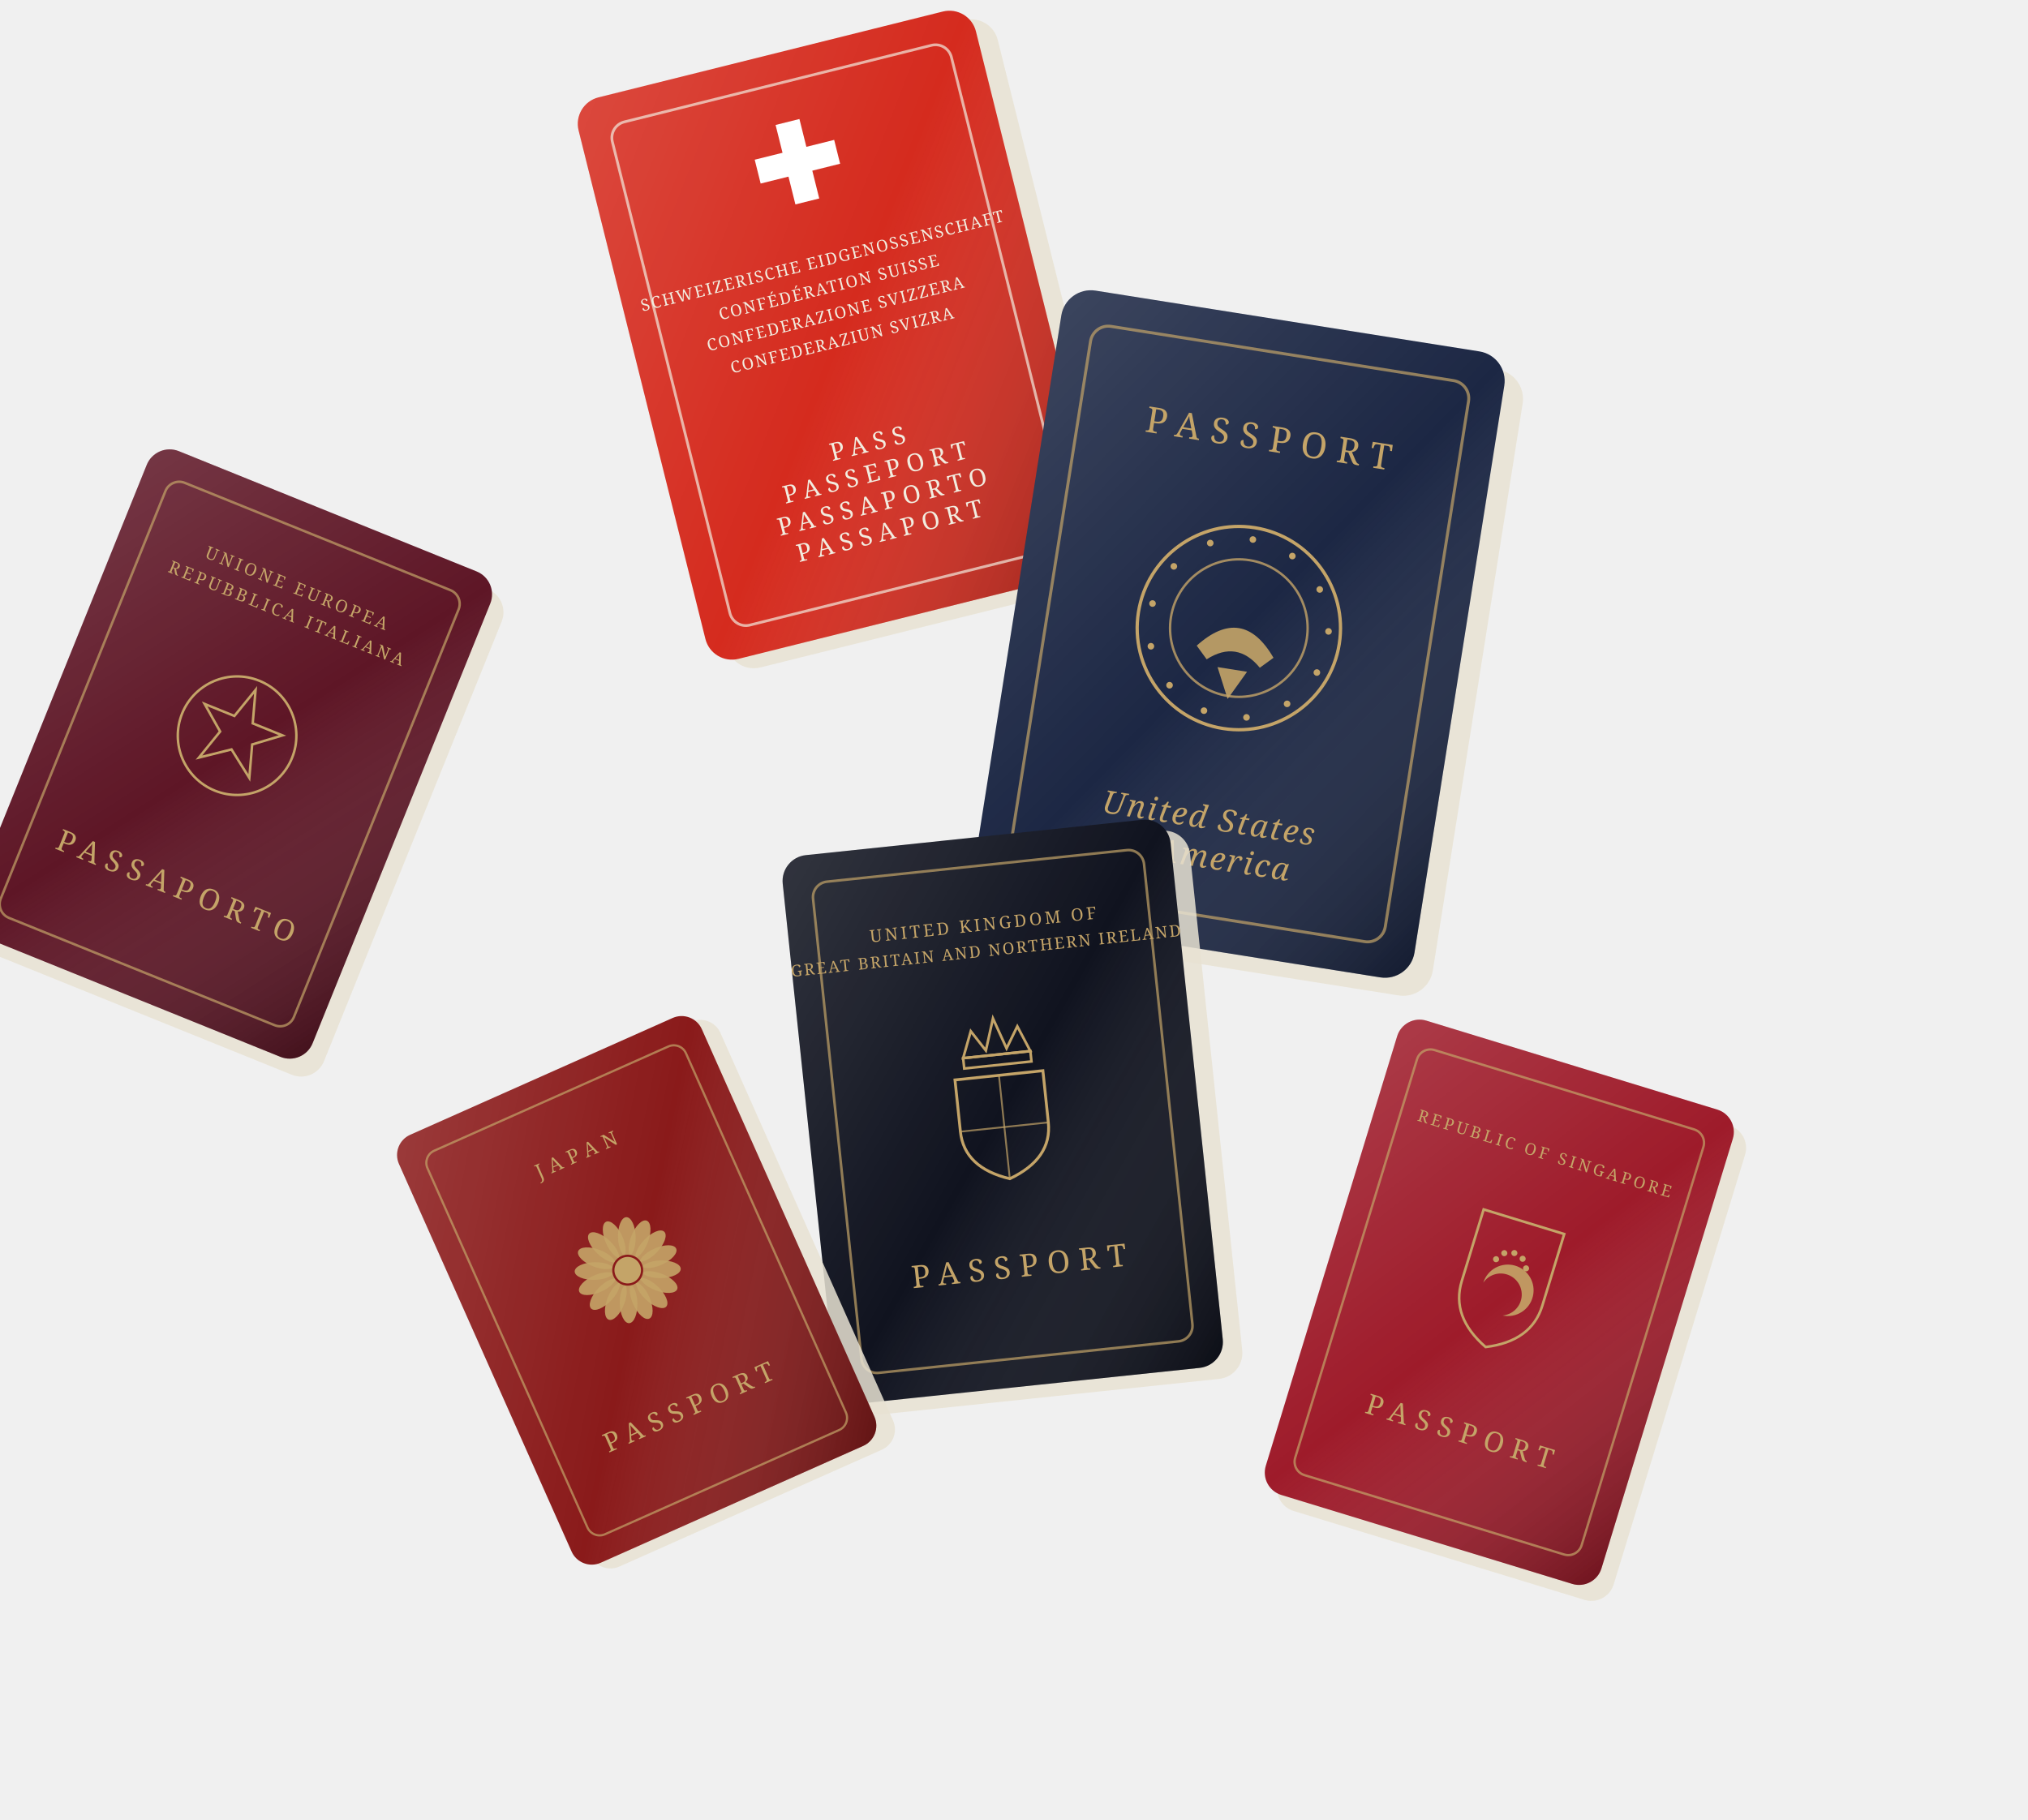
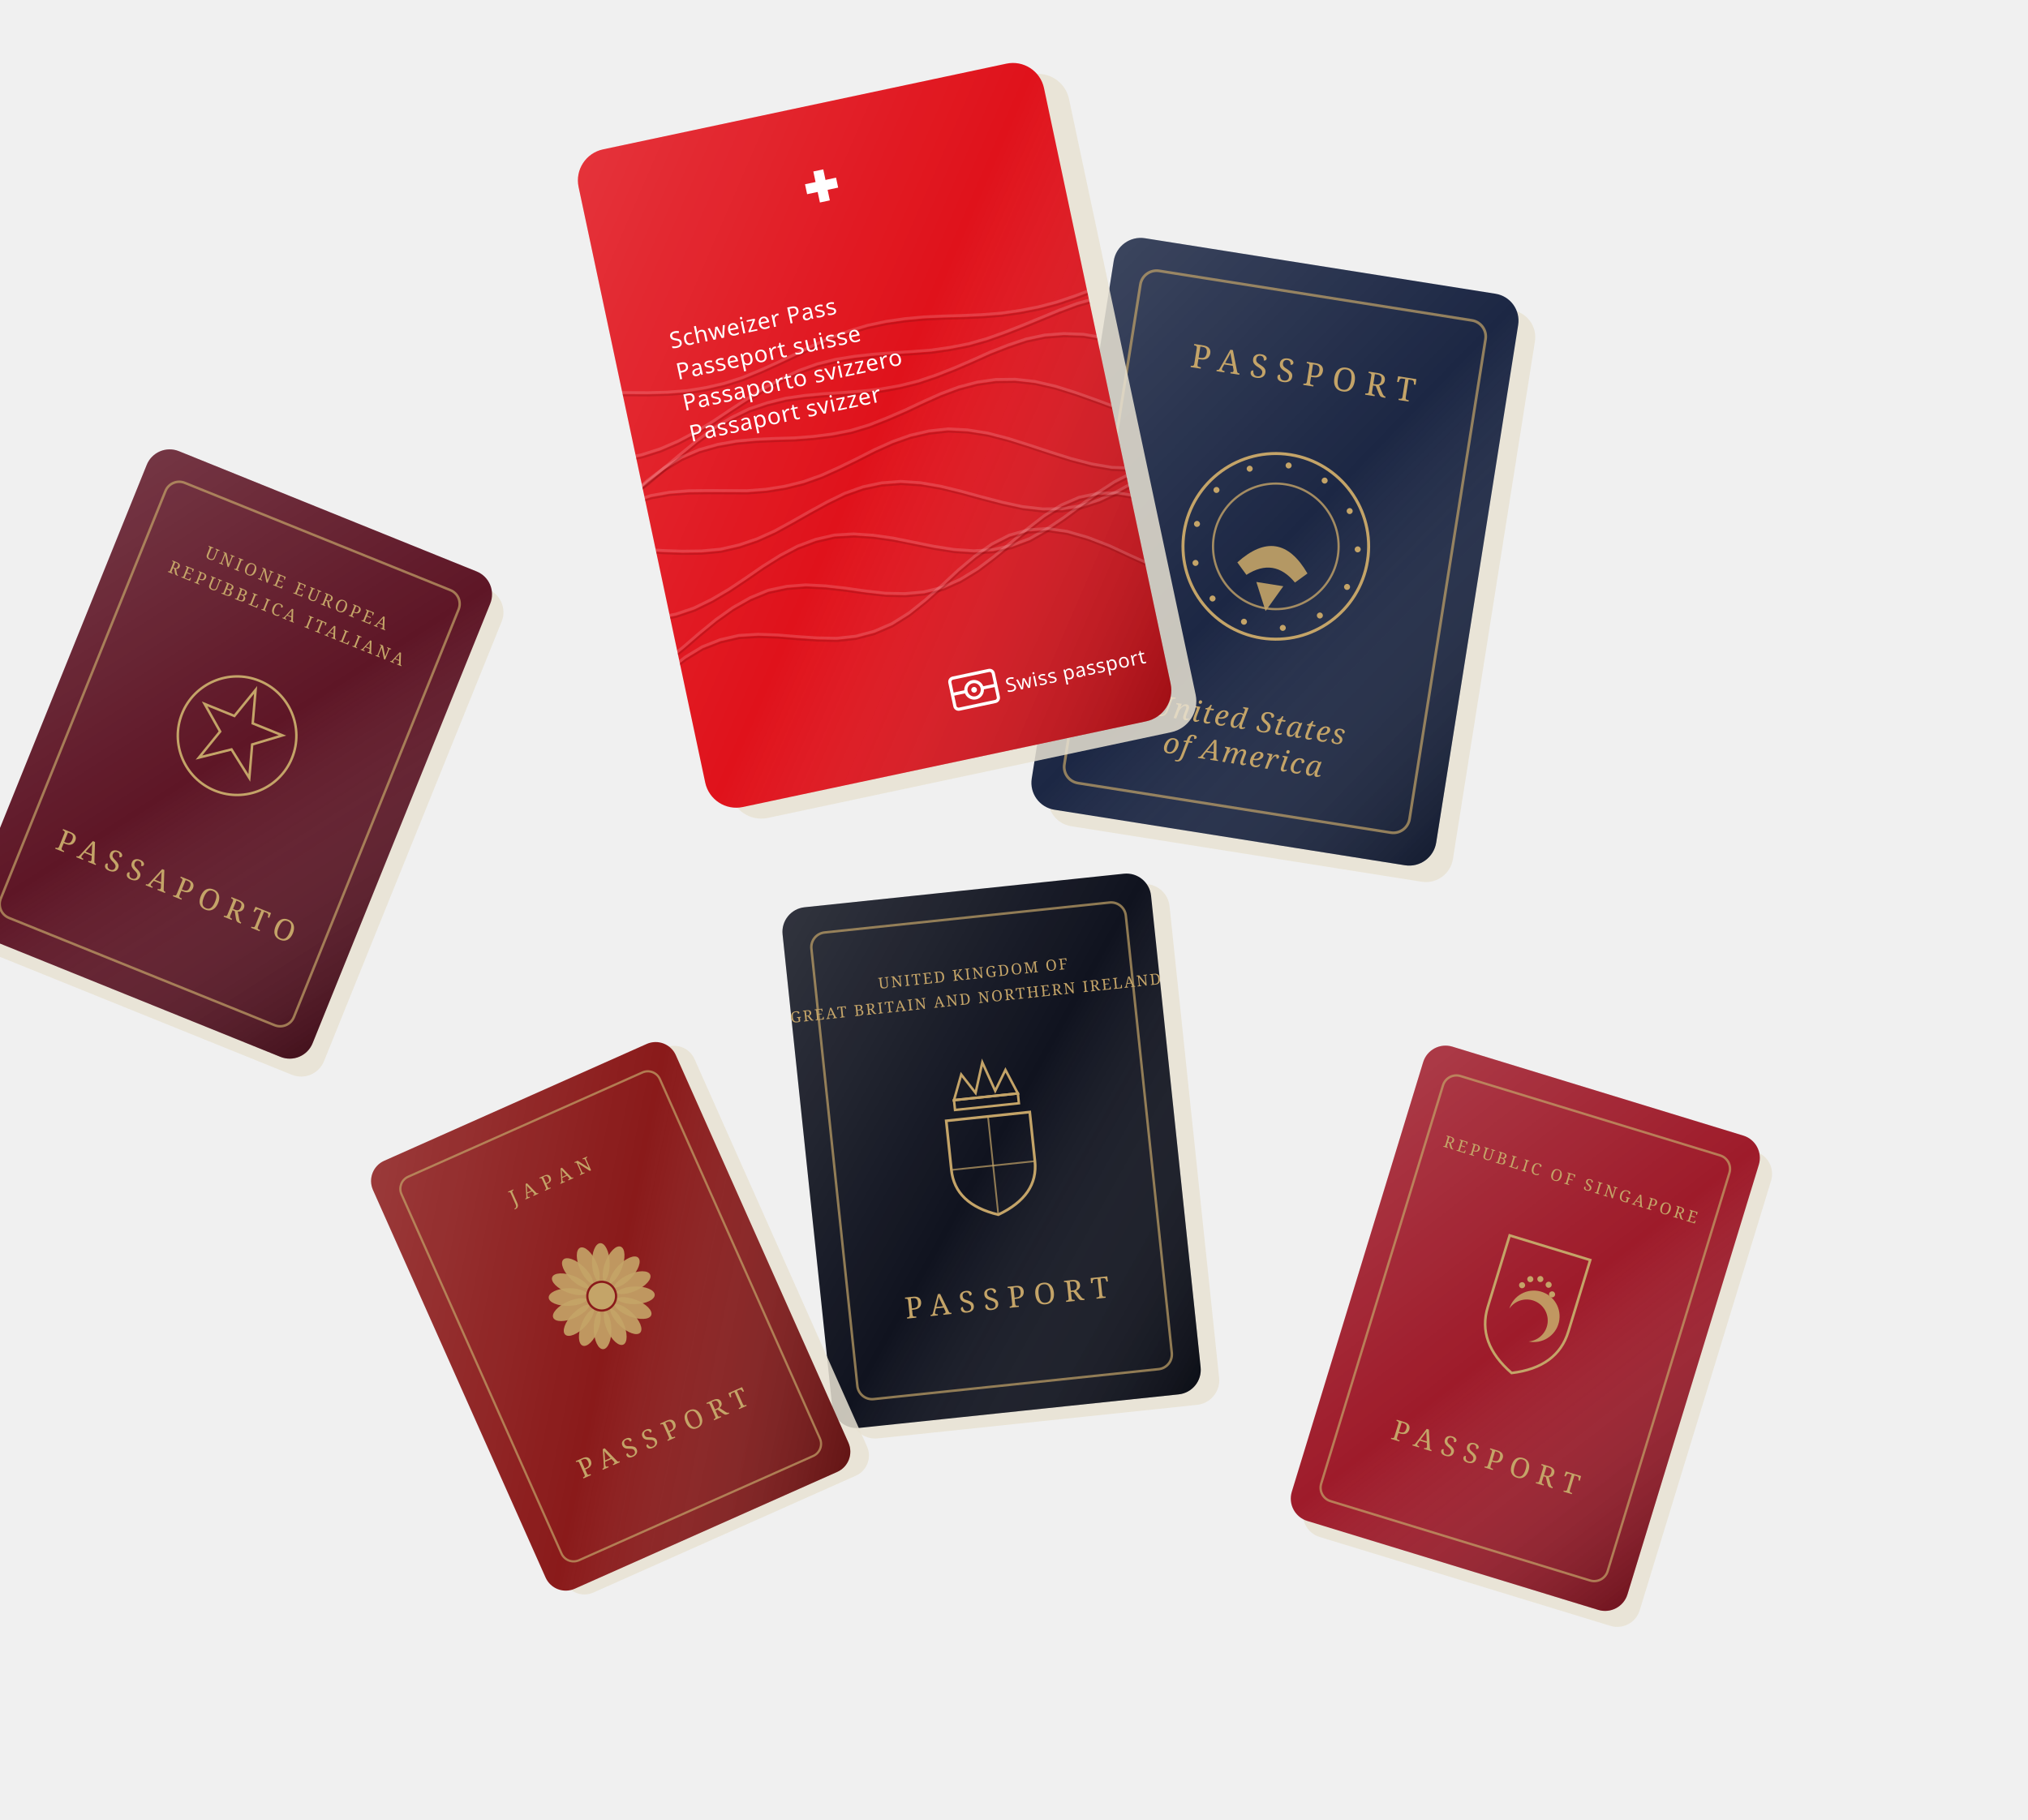
<svg xmlns="http://www.w3.org/2000/svg" viewBox="820 0 780 700">
  <defs>
    <linearGradient id="sheen" x1="0" y1="0" x2="1" y2="1">
      <stop offset="0" stop-color="#fff" stop-opacity=".14" />
      <stop offset=".5" stop-color="#fff" stop-opacity="0" />
      <stop offset="1" stop-color="#000" stop-opacity=".3" />
    </linearGradient>
  </defs>
  <g>
-     <g transform="translate(1040 40) rotate(-14) scale(1.05)">
-       <rect x="7" y="5" width="150" height="212" rx="10" fill="#e8e2d2" opacity=".85" />
-       <rect width="150" height="212" rx="10" fill="#d52b1e" />
-       <rect width="150" height="212" rx="10" fill="url(#sheen)" />
-       <rect x="11" y="11" width="128" height="190" rx="6" fill="none" stroke="#f2ecdf" stroke-opacity=".7" stroke-width="1" />
-       <rect x="60" y="36" width="30" height="9" fill="#fff" />
-       <rect x="70.5" y="25.5" width="9" height="30" fill="#fff" />
-       <text x="75" y="80" text-anchor="middle" font-family="Cormorant Garamond,serif" font-size="6" letter-spacing="0.55" fill="#f2ecdf" fill-opacity="1">SCHWEIZERISCHE EIDGENOSSENSCHAFT</text>
-       <text x="75" y="90" text-anchor="middle" font-family="Cormorant Garamond,serif" font-size="6" letter-spacing="0.55" fill="#f2ecdf" fill-opacity="1">CONFÉDÉRATION SUISSE</text>
-       <text x="75" y="100" text-anchor="middle" font-family="Cormorant Garamond,serif" font-size="6" letter-spacing="0.55" fill="#f2ecdf" fill-opacity="1">CONFEDERAZIONE SVIZZERA</text>
-       <text x="75" y="110" text-anchor="middle" font-family="Cormorant Garamond,serif" font-size="6" letter-spacing="0.55" fill="#f2ecdf" fill-opacity="1">CONFEDERAZIUN SVIZRA</text>
-       <text x="75" y="150" text-anchor="middle" font-family="Cormorant Garamond,serif" font-size="9" letter-spacing="2.4" fill="#f2ecdf" fill-opacity="1">PASS</text>
-       <text x="75" y="161" text-anchor="middle" font-family="Cormorant Garamond,serif" font-size="9" letter-spacing="2.4" fill="#f2ecdf" fill-opacity="1">PASSEPORT</text>
-       <text x="75" y="172" text-anchor="middle" font-family="Cormorant Garamond,serif" font-size="9" letter-spacing="2.4" fill="#f2ecdf" fill-opacity="1">PASSAPORTO</text>
-       <text x="75" y="183" text-anchor="middle" font-family="Cormorant Garamond,serif" font-size="9" letter-spacing="2.4" fill="#f2ecdf" fill-opacity="1">PASSAPORT</text>
-     </g>
-     <g transform="translate(1230 110) rotate(9) scale(1.15)">
+     <g transform="translate(1250 90) rotate(9) scale(1.05)">
      <rect x="7" y="5" width="150" height="212" rx="10" fill="#e8e2d2" opacity=".85" />
      <rect width="150" height="212" rx="10" fill="#1c2744" />
      <rect width="150" height="212" rx="10" fill="url(#sheen)" />
      <rect x="11" y="11" width="128" height="190" rx="6" fill="none" stroke="#c4a468" stroke-opacity=".7" stroke-width="1" />
      <text x="75" y="44" text-anchor="middle" font-family="Cormorant Garamond,serif" font-size="12" letter-spacing="3.4" fill="#c4a468" fill-opacity="1">PASSPORT</text>
      <circle cx="75" cy="104" r="34" fill="none" stroke="#c4a468" stroke-width="1.1" />
      <circle cx="75" cy="104" r="23" fill="none" stroke="#c4a468" stroke-width=".8" stroke-opacity=".8" />
      <circle cx="75.0" cy="74.0" r="1.1" fill="#c4a468" />
      <circle cx="88.9" cy="77.4" r="1.1" fill="#c4a468" />
      <circle cx="99.7" cy="87.0" r="1.1" fill="#c4a468" />
      <circle cx="104.8" cy="100.4" r="1.1" fill="#c4a468" />
      <circle cx="103.1" cy="114.6" r="1.1" fill="#c4a468" />
      <circle cx="94.9" cy="126.5" r="1.1" fill="#c4a468" />
      <circle cx="82.2" cy="133.1" r="1.1" fill="#c4a468" />
      <circle cx="67.8" cy="133.1" r="1.1" fill="#c4a468" />
      <circle cx="55.1" cy="126.5" r="1.1" fill="#c4a468" />
      <circle cx="46.9" cy="114.6" r="1.1" fill="#c4a468" />
      <circle cx="45.2" cy="100.4" r="1.1" fill="#c4a468" />
      <circle cx="50.3" cy="87.0" r="1.1" fill="#c4a468" />
      <circle cx="61.1" cy="77.4" r="1.1" fill="#c4a468" />
      <path d="M62 112 Q75 96 88 112 L84 116 Q75 108 66 116Z" fill="#c4a468" fill-opacity=".9" />
      <path d="M70 118 L80 118 L75 128Z" fill="#c4a468" fill-opacity=".9" />
      <text x="75" y="172" text-anchor="middle" font-family="Cormorant Garamond,serif" font-size="10.5" letter-spacing="0.6" fill="#c4a468" fill-opacity="1" font-style="italic">United States</text>
      <text x="75" y="185" text-anchor="middle" font-family="Cormorant Garamond,serif" font-size="10.5" letter-spacing="0.6" fill="#c4a468" fill-opacity="1" font-style="italic">of America</text>
    </g>
    <g transform="translate(880 170) rotate(22) scale(0.95)">
      <rect x="7" y="5" width="150" height="212" rx="10" fill="#e8e2d2" opacity=".85" />
      <rect width="150" height="212" rx="10" fill="#5e1626" />
      <rect width="150" height="212" rx="10" fill="url(#sheen)" />
      <rect x="11" y="11" width="128" height="190" rx="6" fill="none" stroke="#c4a468" stroke-opacity=".7" stroke-width="1" />
      <text x="75" y="36" text-anchor="middle" font-family="Cormorant Garamond,serif" font-size="7" letter-spacing="1.3" fill="#c4a468" fill-opacity="1">UNIONE EUROPEA</text>
      <text x="75" y="47" text-anchor="middle" font-family="Cormorant Garamond,serif" font-size="7" letter-spacing="1.3" fill="#c4a468" fill-opacity="1">REPUBBLICA ITALIANA</text>
      <circle cx="75" cy="98" r="24" fill="none" stroke="#c4a468" stroke-width="1" />
      <path d="M75 78 L79 91 L92 91 L82 99 L86 112 L75 104 L64 112 L68 99 L58 91 L71 91Z" fill="none" stroke="#c4a468" stroke-width="1" />
      <text x="75" y="168" text-anchor="middle" font-family="Cormorant Garamond,serif" font-size="12" letter-spacing="3" fill="#c4a468" fill-opacity="1">PASSAPORTO</text>
    </g>
-     <g transform="translate(1120 330) rotate(-6) scale(1.0)">
+     <g transform="translate(1120 350) rotate(-6) scale(0.95)">
      <rect x="7" y="5" width="150" height="212" rx="10" fill="#e8e2d2" opacity=".85" />
      <rect width="150" height="212" rx="10" fill="#10131f" />
      <rect width="150" height="212" rx="10" fill="url(#sheen)" />
      <rect x="11" y="11" width="128" height="190" rx="6" fill="none" stroke="#c4a468" stroke-opacity=".7" stroke-width="1" />
-       <text x="75" y="36" text-anchor="middle" font-family="Cormorant Garamond,serif" font-size="6.6" letter-spacing="1.1" fill="#c4a468" fill-opacity="1">UNITED KINGDOM OF</text>
-       <text x="75" y="46" text-anchor="middle" font-family="Cormorant Garamond,serif" font-size="6.2" letter-spacing=".7" fill="#c4a468" fill-opacity="1">GREAT BRITAIN AND NORTHERN IRELAND</text>
+       <text x="75" y="36" text-anchor="middle" font-family="Cormorant Garamond,serif" font-size="6.2" letter-spacing="0.7" fill="#c4a468" fill-opacity="1">UNITED KINGDOM OF</text>
+       <text x="75" y="46" text-anchor="middle" font-family="Cormorant Garamond,serif" font-size="6.2" letter-spacing="0.7" fill="#c4a468" fill-opacity="1">GREAT BRITAIN AND NORTHERN IRELAND</text>
      <path d="M62 84 L66 74 L71 82 L75 70 L79 82 L84 74 L88 84 Z" fill="none" stroke="#c4a468" stroke-width="1" />
      <rect x="62" y="84" width="26" height="4" fill="none" stroke="#c4a468" stroke-width="1" />
      <path d="M58 92 H92 V112 Q92 126 75 132 Q58 126 58 112 Z" fill="none" stroke="#c4a468" stroke-width="1.1" />
      <line x1="75" y1="92" x2="75" y2="132" stroke="#c4a468" stroke-width=".7" stroke-opacity=".7" />
      <line x1="58" y1="112" x2="92" y2="112" stroke="#c4a468" stroke-width=".7" stroke-opacity=".7" />
      <text x="75" y="170" text-anchor="middle" font-family="Cormorant Garamond,serif" font-size="12" letter-spacing="3.4" fill="#c4a468" fill-opacity="1">PASSPORT</text>
    </g>
-     <g transform="translate(1360 390) rotate(17) scale(0.9)">
+     <g transform="translate(1370 400) rotate(17) scale(0.9)">
      <rect x="7" y="5" width="150" height="212" rx="10" fill="#e8e2d2" opacity=".85" />
      <rect width="150" height="212" rx="10" fill="#9e1b2a" />
      <rect width="150" height="212" rx="10" fill="url(#sheen)" />
      <rect x="11" y="11" width="128" height="190" rx="6" fill="none" stroke="#c4a468" stroke-opacity=".7" stroke-width="1" />
      <text x="75" y="42" text-anchor="middle" font-family="Cormorant Garamond,serif" font-size="7" letter-spacing="1.3" fill="#c4a468" fill-opacity="1">REPUBLIC OF SINGAPORE</text>
      <path d="M57 70 H93 V102 Q93 118 75 126 Q57 118 57 102 Z" fill="none" stroke="#c4a468" stroke-width="1.1" />
      <path d="M66 100 A11 11 0 1 1 78 111 A9 9 0 1 0 66 100Z" fill="#c4a468" fill-opacity=".9" />
      <circle cx="68.3" cy="88.8" r="1.3" fill="#c4a468" />
      <circle cx="70.9" cy="85.3" r="1.3" fill="#c4a468" />
      <circle cx="75.0" cy="84.0" r="1.3" fill="#c4a468" />
      <circle cx="79.1" cy="85.3" r="1.3" fill="#c4a468" />
      <circle cx="81.7" cy="88.8" r="1.3" fill="#c4a468" />
      <text x="75" y="168" text-anchor="middle" font-family="Cormorant Garamond,serif" font-size="12" letter-spacing="3.4" fill="#c4a468" fill-opacity="1">PASSPORT</text>
    </g>
-     <g transform="translate(970 440) rotate(-24) scale(0.85)">
+     <g transform="translate(960 450) rotate(-24) scale(0.85)">
      <rect x="7" y="5" width="150" height="212" rx="10" fill="#e8e2d2" opacity=".85" />
      <rect width="150" height="212" rx="10" fill="#8a1a1a" />
      <rect width="150" height="212" rx="10" fill="url(#sheen)" />
      <rect x="11" y="11" width="128" height="190" rx="6" fill="none" stroke="#c4a468" stroke-opacity=".7" stroke-width="1" />
      <text x="75" y="42" text-anchor="middle" font-family="Cormorant Garamond,serif" font-size="9" letter-spacing="3" fill="#c4a468" fill-opacity="1">JAPAN</text>
      <ellipse cx="75" cy="81" rx="4" ry="9" fill="#c4a468" fill-opacity=".9" transform="rotate(0.0 75 96)" />
      <ellipse cx="75" cy="81" rx="4" ry="9" fill="#c4a468" fill-opacity=".9" transform="rotate(22.5 75 96)" />
      <ellipse cx="75" cy="81" rx="4" ry="9" fill="#c4a468" fill-opacity=".9" transform="rotate(45.0 75 96)" />
      <ellipse cx="75" cy="81" rx="4" ry="9" fill="#c4a468" fill-opacity=".9" transform="rotate(67.5 75 96)" />
      <ellipse cx="75" cy="81" rx="4" ry="9" fill="#c4a468" fill-opacity=".9" transform="rotate(90.0 75 96)" />
      <ellipse cx="75" cy="81" rx="4" ry="9" fill="#c4a468" fill-opacity=".9" transform="rotate(112.5 75 96)" />
      <ellipse cx="75" cy="81" rx="4" ry="9" fill="#c4a468" fill-opacity=".9" transform="rotate(135.0 75 96)" />
      <ellipse cx="75" cy="81" rx="4" ry="9" fill="#c4a468" fill-opacity=".9" transform="rotate(157.5 75 96)" />
      <ellipse cx="75" cy="81" rx="4" ry="9" fill="#c4a468" fill-opacity=".9" transform="rotate(180.0 75 96)" />
      <ellipse cx="75" cy="81" rx="4" ry="9" fill="#c4a468" fill-opacity=".9" transform="rotate(202.5 75 96)" />
      <ellipse cx="75" cy="81" rx="4" ry="9" fill="#c4a468" fill-opacity=".9" transform="rotate(225.0 75 96)" />
      <ellipse cx="75" cy="81" rx="4" ry="9" fill="#c4a468" fill-opacity=".9" transform="rotate(247.5 75 96)" />
      <ellipse cx="75" cy="81" rx="4" ry="9" fill="#c4a468" fill-opacity=".9" transform="rotate(270.0 75 96)" />
      <ellipse cx="75" cy="81" rx="4" ry="9" fill="#c4a468" fill-opacity=".9" transform="rotate(292.5 75 96)" />
      <ellipse cx="75" cy="81" rx="4" ry="9" fill="#c4a468" fill-opacity=".9" transform="rotate(315.0 75 96)" />
      <ellipse cx="75" cy="81" rx="4" ry="9" fill="#c4a468" fill-opacity=".9" transform="rotate(337.5 75 96)" />
      <circle cx="75" cy="96" r="7" fill="#8a1a1a" />
      <circle cx="75" cy="96" r="6" fill="#c4a468" />
      <text x="75" y="168" text-anchor="middle" font-family="Cormorant Garamond,serif" font-size="12" letter-spacing="3.4" fill="#c4a468" fill-opacity="1">PASSPORT</text>
    </g>
+     <g transform="translate(1040 60) rotate(-12) scale(1.22)">
+       <rect x="7" y="5" width="150" height="212" rx="10" fill="#e8e2d2" opacity=".85" />
+       <rect width="150" height="212" rx="10" fill="#e0121b" />
+       <rect width="150" height="212" rx="10" fill="url(#sheen)" />
+       <clipPath id="cc">
+         <rect width="150" height="212" rx="10" />
+       </clipPath>
+       <g clip-path="url(#cc)">
+         <polyline points="-10,74.4 -4,75.4 2,76.7 8,78.0 14,79.1 20,79.9 26,80.2 32,80.1 38,79.5 44,78.4 50,77.1 56,75.7 62,74.2 68,73.0 74,72.1 80,71.6 86,71.6 92,72.0 98,72.7 104,73.7 110,74.8 116,75.8 122,76.6 128,77.0 134,77.1 140,76.8 146,76.1 152,75.2 158,74.3 164,73.4" fill="none" stroke="#ffffff" stroke-opacity=".16" stroke-width=".9" />
+         <polyline points="-10,74.4 -4,75.4 2,76.7 8,78.0 14,79.1 20,79.9 26,80.2 32,80.1 38,79.5 44,78.4 50,77.1 56,75.7 62,74.2 68,73.0 74,72.1 80,71.6 86,71.6 92,72.0 98,72.7 104,73.7 110,74.8 116,75.8 122,76.6 128,77.0 134,77.1 140,76.8 146,76.1 152,75.2 158,74.3 164,73.4" fill="none" stroke="#7a0e10" stroke-opacity=".28" stroke-width=".6" transform="translate(0 .9)" />
+         <polyline points="-10,96.1 -4,96.7 2,96.7 8,96.1 14,94.9 20,93.2 26,91.1 32,88.7 38,86.4 44,84.2 50,82.4 56,81.0 62,80.2 68,80.0 74,80.3 80,80.9 86,81.7 92,82.6 98,83.4 104,83.8 110,83.9 116,83.5 122,82.7 128,81.7 134,80.6 140,79.5 146,78.6 152,78.2 158,78.5 164,79.5" fill="none" stroke="#ffffff" stroke-opacity=".16" stroke-width=".9" />
+         <polyline points="-10,96.1 -4,96.7 2,96.7 8,96.1 14,94.9 20,93.2 26,91.1 32,88.7 38,86.4 44,84.2 50,82.4 56,81.0 62,80.2 68,80.0 74,80.3 80,80.9 86,81.7 92,82.6 98,83.4 104,83.8 110,83.9 116,83.5 122,82.7 128,81.7 134,80.6 140,79.5 146,78.6 152,78.2 158,78.5 164,79.5" fill="none" stroke="#7a0e10" stroke-opacity=".28" stroke-width=".6" transform="translate(0 .9)" />
+         <polyline points="-10,110.6 -4,108.3 2,105.4 8,102.2 14,99.0 20,95.9 26,93.2 32,91.1 38,89.6 44,88.9 50,88.7 56,89.1 62,89.8 68,90.7 74,91.5 80,92.1 86,92.3 92,92.1 98,91.4 104,90.4 110,89.2 116,87.9 122,86.9 128,86.2 134,86.2 140,87.0 146,88.5 152,90.9 158,93.9 164,97.5" fill="none" stroke="#ffffff" stroke-opacity=".16" stroke-width=".9" />
+         <polyline points="-10,110.6 -4,108.3 2,105.4 8,102.2 14,99.0 20,95.9 26,93.2 32,91.1 38,89.6 44,88.9 50,88.7 56,89.1 62,89.8 68,90.7 74,91.5 80,92.1 86,92.3 92,92.1 98,91.4 104,90.4 110,89.2 116,87.9 122,86.9 128,86.2 134,86.2 140,87.0 146,88.5 152,90.9 158,93.9 164,97.5" fill="none" stroke="#7a0e10" stroke-opacity=".28" stroke-width=".6" transform="translate(0 .9)" />
+         <polyline points="-10,112.3 -4,108.5 2,105.0 8,102.2 14,100.1 20,98.9 26,98.5 32,98.7 38,99.4 44,100.4 50,101.5 56,102.3 62,102.8 68,102.9 74,102.4 80,101.4 86,100.2 92,98.8 98,97.5 104,96.6 110,96.3 116,96.7 122,97.9 128,99.9 134,102.7 140,106.1 146,109.8 152,113.6 158,117.3 164,120.6" fill="none" stroke="#ffffff" stroke-opacity=".16" stroke-width=".9" />
+         <polyline points="-10,112.3 -4,108.5 2,105.0 8,102.2 14,100.1 20,98.9 26,98.5 32,98.7 38,99.4 44,100.4 50,101.5 56,102.3 62,102.8 68,102.9 74,102.4 80,101.4 86,100.2 92,98.8 98,97.5 104,96.6 110,96.3 116,96.7 122,97.9 128,99.9 134,102.7 140,106.1 146,109.8 152,113.6 158,117.3 164,120.6" fill="none" stroke="#7a0e10" stroke-opacity=".28" stroke-width=".6" transform="translate(0 .9)" />
+         <polyline points="-10,112.2 -4,110.6 2,109.9 8,110.1 14,110.9 20,112.1 26,113.4 32,114.7 38,115.5 44,115.8 50,115.6 56,114.8 62,113.5 68,112.0 74,110.4 80,109.1 86,108.3 92,108.2 98,108.8 104,110.4 110,112.7 116,115.7 122,119.1 128,122.6 134,126.0 140,129.0 146,131.4 152,132.9 158,133.7 164,133.6" fill="none" stroke="#ffffff" stroke-opacity=".16" stroke-width=".9" />
+         <polyline points="-10,112.2 -4,110.6 2,109.9 8,110.1 14,110.9 20,112.1 26,113.4 32,114.7 38,115.5 44,115.8 50,115.6 56,114.8 62,113.5 68,112.0 74,110.4 80,109.1 86,108.3 92,108.2 98,108.8 104,110.4 110,112.7 116,115.7 122,119.1 128,122.6 134,126.0 140,129.0 146,131.4 152,132.9 158,133.7 164,133.6" fill="none" stroke="#7a0e10" stroke-opacity=".28" stroke-width=".6" transform="translate(0 .9)" />
+         <polyline points="-10,124.5 -4,125.9 2,127.6 8,129.1 14,130.3 20,131.0 26,130.9 32,130.2 38,128.9 44,127.1 50,125.2 56,123.4 62,121.9 68,121.1 74,121.1 80,121.9 86,123.6 92,126.0 98,128.9 104,132.0 110,135.0 116,137.7 122,139.7 128,140.9 134,141.2 140,140.6 146,139.2 152,137.4 158,135.3 164,133.3" fill="none" stroke="#ffffff" stroke-opacity=".16" stroke-width=".9" />
+         <polyline points="-10,124.5 -4,125.9 2,127.6 8,129.1 14,130.3 20,131.0 26,130.9 32,130.2 38,128.9 44,127.1 50,125.2 56,123.4 62,121.9 68,121.1 74,121.1 80,121.9 86,123.6 92,126.0 98,128.9 104,132.0 110,135.0 116,137.7 122,139.7 128,140.9 134,141.2 140,140.6 146,139.2 152,137.4 158,135.3 164,133.3" fill="none" stroke="#7a0e10" stroke-opacity=".28" stroke-width=".6" transform="translate(0 .9)" />
+         <polyline points="-10,147.1 -4,148.0 2,148.1 8,147.4 14,145.9 20,143.9 26,141.5 32,139.0 38,136.8 44,135.1 50,134.2 56,134.1 62,135.0 68,136.7 74,138.9 80,141.5 86,144.1 92,146.4 98,148.1 104,149.0 110,148.9 116,148.0 122,146.1 128,143.7 134,141.0 140,138.3 146,136.0 152,134.4 158,133.7 164,134.0" fill="none" stroke="#ffffff" stroke-opacity=".16" stroke-width=".9" />
+         <polyline points="-10,147.1 -4,148.0 2,148.1 8,147.4 14,145.9 20,143.9 26,141.5 32,139.0 38,136.8 44,135.1 50,134.2 56,134.1 62,135.0 68,136.7 74,138.9 80,141.5 86,144.1 92,146.4 98,148.1 104,149.0 110,148.9 116,148.0 122,146.1 128,143.7 134,141.0 140,138.3 146,136.0 152,134.4 158,133.7 164,134.0" fill="none" stroke="#7a0e10" stroke-opacity=".28" stroke-width=".6" transform="translate(0 .9)" />
+         <polyline points="-10,164.2 -4,161.8 2,158.8 8,155.5 14,152.4 20,149.8 26,147.9 32,146.8 38,146.8 44,147.6 50,149.2 56,151.2 62,153.4 68,155.4 74,156.8 80,157.5 86,157.3 92,156.0 98,153.9 104,151.1 110,148.0 116,144.8 122,141.9 128,139.7 134,138.5 140,138.5 146,139.6 152,141.9 158,145.1 164,149.0" fill="none" stroke="#ffffff" stroke-opacity=".16" stroke-width=".9" />
+         <polyline points="-10,164.2 -4,161.8 2,158.8 8,155.5 14,152.4 20,149.8 26,147.9 32,146.8 38,146.8 44,147.6 50,149.2 56,151.2 62,153.4 68,155.4 74,156.8 80,157.5 86,157.3 92,156.0 98,153.9 104,151.1 110,148.0 116,144.8 122,141.9 128,139.7 134,138.5 140,138.5 146,139.6 152,141.9 158,145.1 164,149.0" fill="none" stroke="#7a0e10" stroke-opacity=".28" stroke-width=".6" transform="translate(0 .9)" />
+         <polyline points="-10,168.7 -4,165.0 2,162.0 8,159.9 14,158.9 20,158.8 26,159.7 32,161.2 38,163.0 44,164.7 50,166.1 56,166.7 62,166.4 68,165.2 74,163.0 80,160.0 86,156.6 92,153.0 98,149.8 104,147.2 110,145.6 116,145.2 122,146.0 128,148.2 134,151.4 140,155.3 146,159.8 152,164.2 158,168.3 164,171.8" fill="none" stroke="#ffffff" stroke-opacity=".16" stroke-width=".9" />
+         <polyline points="-10,168.7 -4,165.0 2,162.0 8,159.9 14,158.9 20,158.8 26,159.7 32,161.2 38,163.0 44,164.7 50,166.1 56,166.7 62,166.4 68,165.2 74,163.0 80,160.0 86,156.6 92,153.0 98,149.8 104,147.2 110,145.6 116,145.2 122,146.0 128,148.2 134,151.4 140,155.3 146,159.8 152,164.2 158,168.3 164,171.8" fill="none" stroke="#7a0e10" stroke-opacity=".28" stroke-width=".6" transform="translate(0 .9)" />
+       </g>
+       <rect x="70" y="24" width="10" height="3.2" fill="#fff" />
+       <rect x="73.4" y="20.6" width="3.2" height="10" fill="#fff" />
+       <text x="18" y="66" text-anchor="start" font-family="Jost,sans-serif" font-size="7.2" letter-spacing="0.2" fill="#fff" fill-opacity="1" font-weight="300">Schweizer Pass</text>
+       <text x="18" y="76" text-anchor="start" font-family="Jost,sans-serif" font-size="7.2" letter-spacing="0.2" fill="#fff" fill-opacity="1" font-weight="300">Passeport suisse</text>
+       <text x="18" y="86" text-anchor="start" font-family="Jost,sans-serif" font-size="7.2" letter-spacing="0.2" fill="#fff" fill-opacity="1" font-weight="300">Passaporto svizzero</text>
+       <text x="18" y="96" text-anchor="start" font-family="Jost,sans-serif" font-size="7.2" letter-spacing="0.2" fill="#fff" fill-opacity="1" font-weight="300">Passaport svizzer</text>
+       <g transform="translate(82 186)">
+         <rect x="0" y="0" width="14" height="10" rx="1.2" fill="none" stroke="#fff" stroke-width="1" />
+         <circle cx="7" cy="5" r="2.6" fill="none" stroke="#fff" stroke-width="1" />
+         <circle cx="7" cy="5" r=".9" fill="#fff" />
+         <line x1="0" y1="5" x2="4.4" y2="5" stroke="#fff" stroke-width="1" />
+         <line x1="9.6" y1="5" x2="14" y2="5" stroke="#fff" stroke-width="1" />
+       </g>
+       <text x="99" y="194" text-anchor="start" font-family="Jost,sans-serif" font-size="6.2" letter-spacing="0.15" fill="#fff" fill-opacity="1" font-weight="300">Swiss passport</text>
+     </g>
  </g>
</svg>
